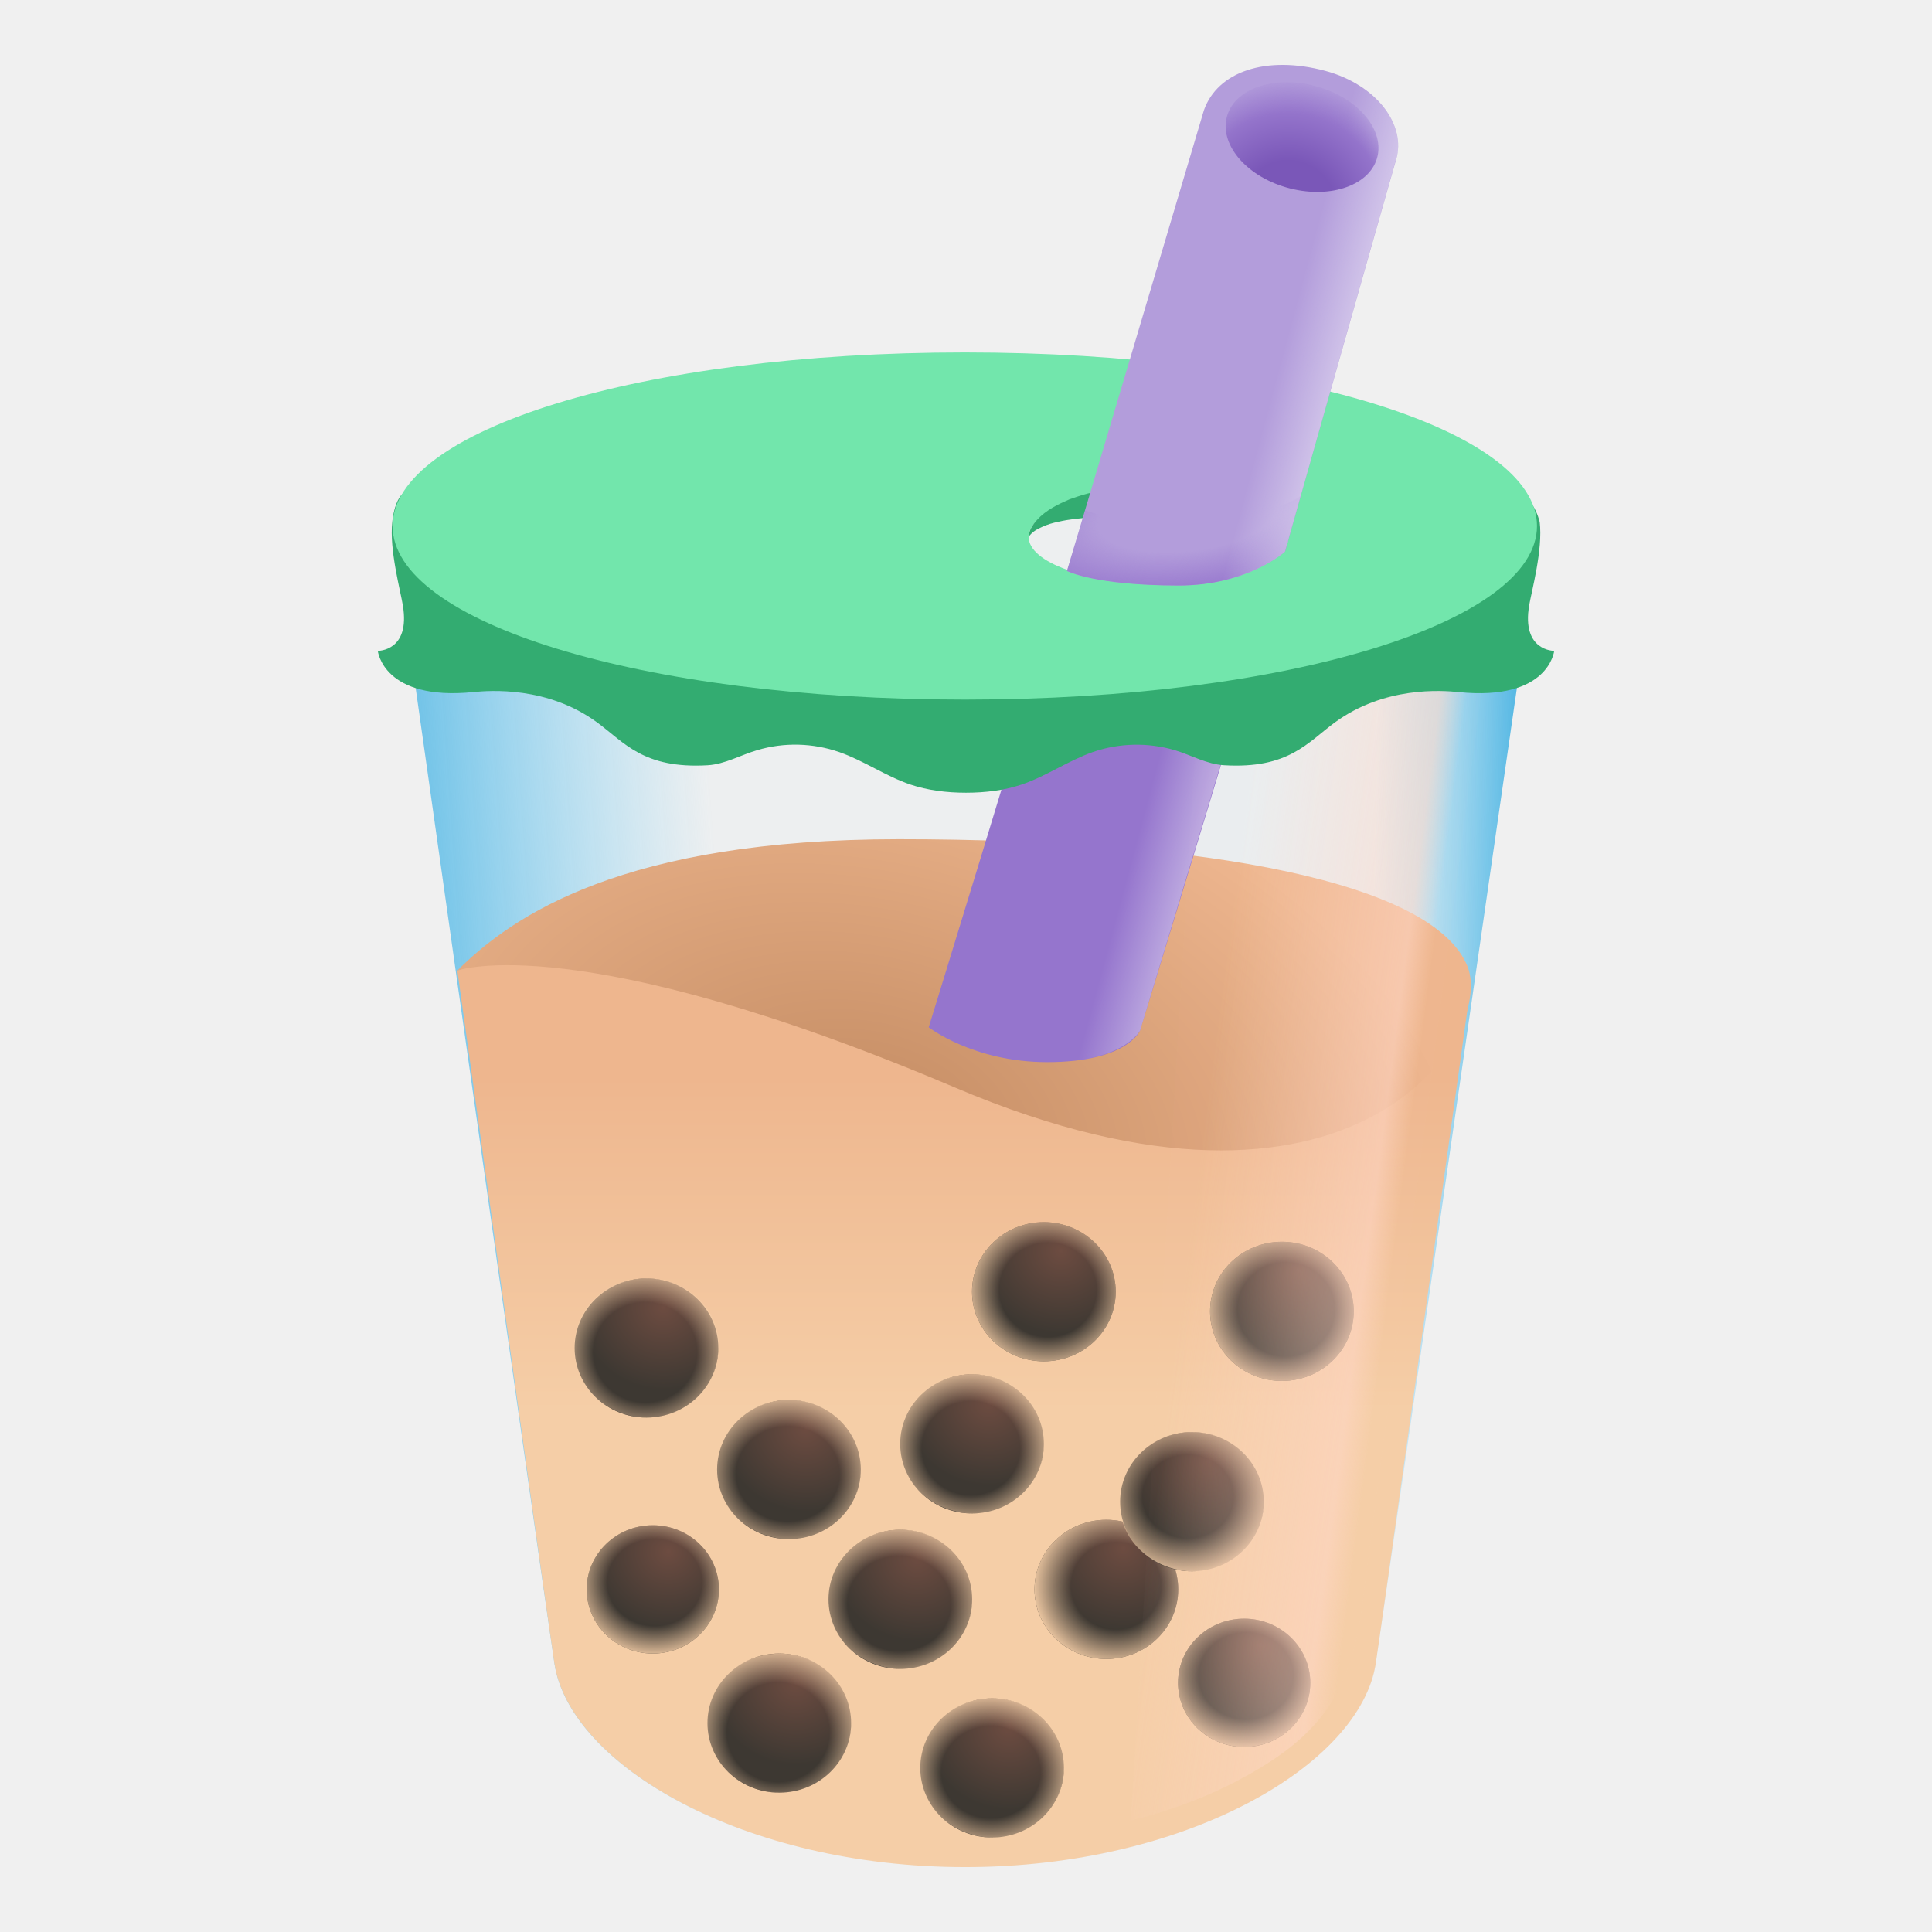
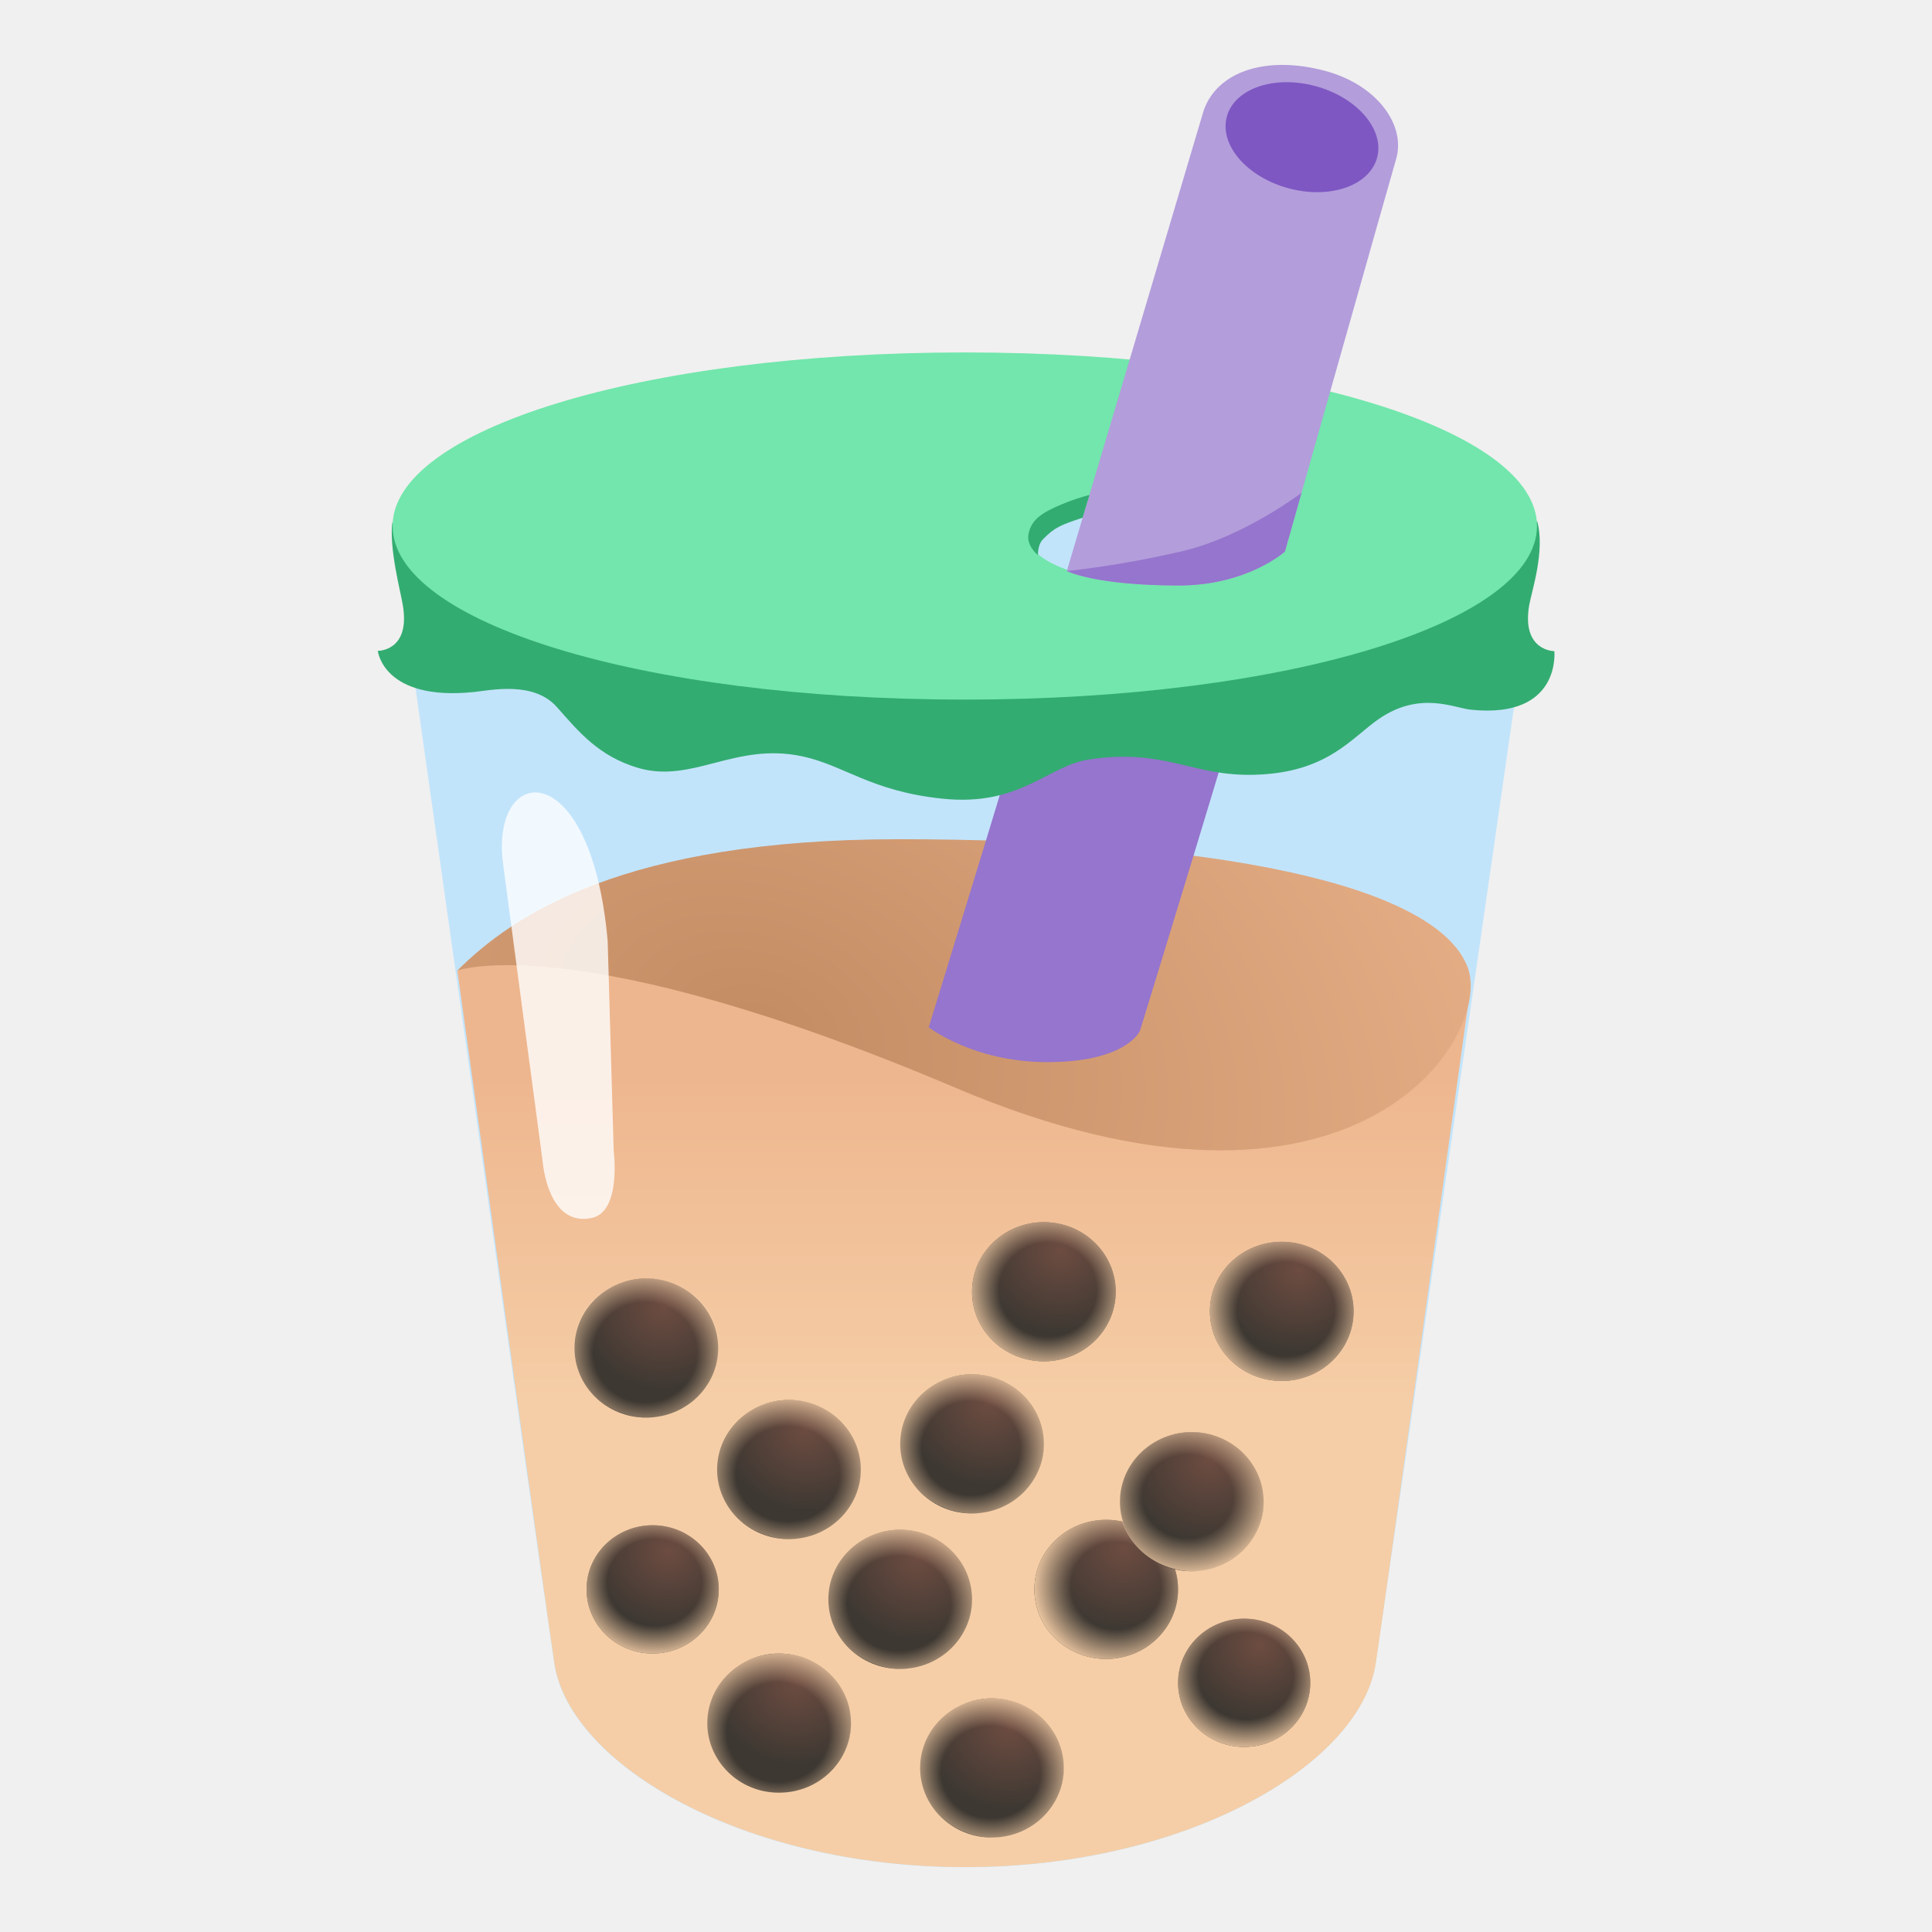
- <svg xmlns="http://www.w3.org/2000/svg" version="1.1" id="Layer_6" x="0px" y="0px" viewBox="0 0 128 128" style="enable-background:new 0 0 128 128;" xml:space="preserve">
+ <svg xmlns="http://www.w3.org/2000/svg" version="1.1" id="Layer_2" x="0px" y="0px" viewBox="0 0 128 128" style="enable-background:new 0 0 128 128;" xml:space="preserve">
  <g>
-     <linearGradient id="SVGID_1_" gradientUnits="userSpaceOnUse" x1="48.701" y1="75.484" x2="26.003" y2="77.086">
-       <stop offset="0" style="stop-color:#80D3F9;stop-opacity:0.028" />
-       <stop offset="1" style="stop-color:#54B7E3" />
-     </linearGradient>
-     <path style="fill:url(#SVGID_1_);" d="M63.94,25.32c-34.12,0.31-37.92,9.54-37.92,9.54s9.7,68.61,10.71,75.34   c1.01,6.73,12.54,13.51,27.21,13.51s26.2-6.79,27.21-13.51c1.01-6.73,10.83-74.88,10.83-74.88S98.06,25.63,63.94,25.32z" />
-     <linearGradient id="SVGID_2_" gradientUnits="userSpaceOnUse" x1="88.22" y1="79.589" x2="100.068" y2="79.773">
-       <stop offset="0.208" style="stop-color:#80D3F9;stop-opacity:0.028" />
-       <stop offset="1" style="stop-color:#54B7E3" />
-     </linearGradient>
-     <path style="fill:url(#SVGID_2_);" d="M76.89,43.12L63.94,123.7c14.67,0,26.2-6.79,27.21-13.51c1.01-6.73,10.83-74.88,10.83-74.88   L76.89,43.12z" />
-     <linearGradient id="SVGID_3_" gradientUnits="userSpaceOnUse" x1="63.854" y1="71.279" x2="63.854" y2="93.528">
+     <path style="opacity:0.85;fill:#BAE2FD;" d="M63.93,25.32c-34.12,0.31-37.92,9.54-37.92,9.54s9.7,68.61,10.71,75.34   c1.01,6.73,12.54,13.51,27.21,13.51s26.2-6.79,27.21-13.51c1.01-6.73,10.83-74.88,10.83-74.88S98.05,25.63,63.93,25.32z" />
+     <linearGradient id="SVGID_1_" gradientUnits="userSpaceOnUse" x1="63.85" y1="71.279" x2="63.85" y2="93.528">
      <stop offset="0" style="stop-color:#EEB68E" />
      <stop offset="1" style="stop-color:#F5CEA7" />
    </linearGradient>
-     <path style="fill:url(#SVGID_3_);" d="M30.3,64.3c2.61,18.75,5.83,41.86,6.43,45.89c1.01,6.73,12.54,13.51,27.21,13.51   s26.2-6.79,27.21-13.51c0.59-3.95,3.68-26.07,6.26-44.66c0,0-24.45-9.08-39.2-7.27C43.47,60.06,30.3,64.3,30.3,64.3z" />
-     <radialGradient id="SVGID_4_" cx="57.499" cy="74.284" r="40.392" gradientTransform="matrix(0.9741 0.2262 -0.1465 0.6308 12.3731 14.4164)" gradientUnits="userSpaceOnUse">
-       <stop offset="1.342147e-03" style="stop-color:#C48C63" />
+     <path style="fill:url(#SVGID_1_);" d="M30.3,64.3c2.61,18.75,5.83,41.86,6.43,45.89c1.01,6.73,12.54,13.51,27.21,13.51   s26.2-6.79,27.21-13.51c0.59-3.95,3.68-26.07,6.26-44.66c0,0-24.45-9.08-39.2-7.27C43.46,60.06,30.3,64.3,30.3,64.3z" />
+     <radialGradient id="SVGID_2_" cx="50.2" cy="68.106" r="67.101" gradientTransform="matrix(0.9469 0.3217 -0.2221 0.6538 17.7938 7.4336)" gradientUnits="userSpaceOnUse">
+       <stop offset="0" style="stop-color:#C48C63" />
      <stop offset="1" style="stop-color:#EEB68E" />
    </radialGradient>
-     <path style="fill:url(#SVGID_4_);" d="M97.23,64.04c1.81,4.57-7.43,19.27-33.89,8.04C38.24,61.42,30.3,64.3,30.3,64.3   c3.68-3.67,11.07-8.7,29.26-8.7C80.2,55.6,95.04,58.52,97.23,64.04z" />
-     <path style="fill:#9575CD;" d="M70.5,38.41c-2.3,8.03-8.97,29.65-8.97,29.65s2.94,2.3,7.83,2.31c5.33,0,6.17-2.09,6.17-2.09   s6.55-21.27,8.78-29.18c0,0-2.12,0.37-7.41,0.33C71.6,39.4,70.5,38.41,70.5,38.41z" />
-     <linearGradient id="SVGID_5_" gradientUnits="userSpaceOnUse" x1="79.308" y1="56.941" x2="75.258" y2="55.85">
-       <stop offset="0" style="stop-color:#FFFFFF" />
-       <stop offset="1" style="stop-color:#FBFEFF;stop-opacity:0" />
-     </linearGradient>
-     <path style="opacity:0.4;fill:url(#SVGID_5_);" d="M75.53,68.28c0,0,7.12-23.5,7.41-24.48c0.67-2.24-2.24-2.77-5.68-3.7   c0,0-8.89,30.27-8.5,30.28C74.35,70.54,75.53,68.28,75.53,68.28z" />
+     <path style="fill:url(#SVGID_2_);" d="M97.22,64.04c1.81,4.57-7.43,19.27-33.89,8.04C38.24,61.42,30.3,64.3,30.3,64.3   c3.68-3.67,11.07-8.7,29.26-8.7C80.19,55.6,95.04,58.52,97.22,64.04z" />
+     <path style="fill:#9575CD;" d="M70.5,38.41c-2.3,8.03-8.97,29.65-8.97,29.65s2.94,2.3,7.83,2.31c5.33,0,6.17-2.09,6.17-2.09   s6.55-21.27,8.78-29.18c0,0-2.12,0.37-7.41,0.33C71.59,39.4,70.5,38.41,70.5,38.41z" />
    <g>
-       <radialGradient id="SVGID_6_" cx="86.06" cy="82.907" r="5.668" gradientTransform="matrix(1 0 0 0.9699 0 3.7508)" gradientUnits="userSpaceOnUse">
+       <radialGradient id="SVGID_3_" cx="86.055" cy="82.907" r="5.668" gradientTransform="matrix(1 0 0 0.9699 0 3.7508)" gradientUnits="userSpaceOnUse">
        <stop offset="0" style="stop-color:#6D4C41" />
        <stop offset="0.999" style="stop-color:#3D3832" />
      </radialGradient>
-       <ellipse style="fill:url(#SVGID_6_);" cx="84.93" cy="86.88" rx="4.76" ry="4.61" />
-       <radialGradient id="SVGID_7_" cx="70.294" cy="81.575" r="5.668" gradientTransform="matrix(1 0 0 0.9699 0 3.7508)" gradientUnits="userSpaceOnUse">
+       <ellipse style="fill:url(#SVGID_3_);" cx="84.92" cy="86.88" rx="4.76" ry="4.61" />
+       <radialGradient id="SVGID_4_" cx="70.289" cy="81.575" r="5.668" gradientTransform="matrix(1 0 0 0.9699 0 3.7508)" gradientUnits="userSpaceOnUse">
        <stop offset="0" style="stop-color:#6D4C41" />
        <stop offset="0.999" style="stop-color:#3D3832" />
      </radialGradient>
-       <ellipse style="fill:url(#SVGID_7_);" cx="69.16" cy="85.58" rx="4.76" ry="4.61" />
-       <radialGradient id="SVGID_8_" cx="60.781" cy="102.577" r="5.668" gradientTransform="matrix(1 0 0 0.9699 0 3.7508)" gradientUnits="userSpaceOnUse">
+       <ellipse style="fill:url(#SVGID_4_);" cx="69.16" cy="85.58" rx="4.76" ry="4.61" />
+       <radialGradient id="SVGID_5_" cx="60.776" cy="102.577" r="5.668" gradientTransform="matrix(1 0 0 0.9699 0 3.7508)" gradientUnits="userSpaceOnUse">
        <stop offset="0" style="stop-color:#6D4C41" />
        <stop offset="0.999" style="stop-color:#3D3832" />
      </radialGradient>
-       <ellipse style="fill:url(#SVGID_8_);" cx="59.65" cy="105.96" rx="4.76" ry="4.61" />
-       <radialGradient id="SVGID_9_" cx="74.429" cy="101.896" r="5.668" gradientTransform="matrix(1 0 0 0.9699 0 3.7508)" gradientUnits="userSpaceOnUse">
+       <ellipse style="fill:url(#SVGID_5_);" cx="59.64" cy="105.96" rx="4.76" ry="4.61" />
+       <radialGradient id="SVGID_6_" cx="74.424" cy="101.896" r="5.668" gradientTransform="matrix(1 0 0 0.9699 0 3.7508)" gradientUnits="userSpaceOnUse">
        <stop offset="0" style="stop-color:#6D4C41" />
        <stop offset="0.999" style="stop-color:#3D3832" />
      </radialGradient>
-       <ellipse style="fill:url(#SVGID_9_);" cx="73.3" cy="105.3" rx="4.76" ry="4.61" />
-       <radialGradient id="SVGID_10_" cx="73.941" cy="104.452" r="5.638" gradientTransform="matrix(1 0 0 0.9699 0 3.7508)" gradientUnits="userSpaceOnUse">
+       <ellipse style="fill:url(#SVGID_6_);" cx="73.29" cy="105.3" rx="4.76" ry="4.61" />
+       <radialGradient id="SVGID_7_" cx="73.936" cy="104.452" r="5.638" gradientTransform="matrix(1 0 0 0.9699 0 3.7508)" gradientUnits="userSpaceOnUse">
        <stop offset="0.528" style="stop-color:#F5CEA7;stop-opacity:0" />
        <stop offset="1" style="stop-color:#F5CEA7" />
      </radialGradient>
-       <ellipse style="fill:url(#SVGID_10_);" cx="73.3" cy="105.3" rx="4.76" ry="4.61" />
-       <radialGradient id="SVGID_11_" cx="69.428" cy="84.239" r="5.668" gradientTransform="matrix(1 0 0 0.9699 0 3.7508)" gradientUnits="userSpaceOnUse">
+       <ellipse style="fill:url(#SVGID_7_);" cx="73.29" cy="105.3" rx="4.76" ry="4.61" />
+       <radialGradient id="SVGID_8_" cx="69.424" cy="84.239" r="5.668" gradientTransform="matrix(1 0 0 0.9699 0 3.7508)" gradientUnits="userSpaceOnUse">
        <stop offset="0.567" style="stop-color:#F5CEA7;stop-opacity:0" />
        <stop offset="1" style="stop-color:#F5CEA7" />
      </radialGradient>
-       <ellipse style="fill:url(#SVGID_11_);" cx="69.16" cy="85.58" rx="4.76" ry="4.61" />
-       <radialGradient id="SVGID_12_" cx="85.194" cy="85.571" r="5.668" gradientTransform="matrix(1 0 0 0.9699 0 3.7508)" gradientUnits="userSpaceOnUse">
+       <ellipse style="fill:url(#SVGID_8_);" cx="69.16" cy="85.58" rx="4.76" ry="4.61" />
+       <radialGradient id="SVGID_9_" cx="85.189" cy="85.571" r="5.668" gradientTransform="matrix(1 0 0 0.9699 0 3.7508)" gradientUnits="userSpaceOnUse">
        <stop offset="0.567" style="stop-color:#F5CEA7;stop-opacity:0" />
        <stop offset="1" style="stop-color:#F5CEA7" />
      </radialGradient>
-       <ellipse style="fill:url(#SVGID_12_);" cx="84.93" cy="86.88" rx="4.76" ry="4.61" />
-       <radialGradient id="SVGID_13_" cx="44.291" cy="102.117" r="5.22" gradientTransform="matrix(1 0 0 0.9699 0 3.7508)" gradientUnits="userSpaceOnUse">
+       <ellipse style="fill:url(#SVGID_9_);" cx="84.92" cy="86.88" rx="4.76" ry="4.61" />
+       <radialGradient id="SVGID_10_" cx="44.286" cy="102.117" r="5.22" gradientTransform="matrix(1 0 0 0.9699 0 3.7508)" gradientUnits="userSpaceOnUse">
        <stop offset="0" style="stop-color:#6D4C41" />
        <stop offset="0.999" style="stop-color:#3D3832" />
      </radialGradient>
-       <ellipse style="fill:url(#SVGID_13_);" cx="43.25" cy="105.3" rx="4.38" ry="4.25" />
-       <radialGradient id="SVGID_14_" cx="43.37" cy="104.22" r="5.522" gradientTransform="matrix(1 0 0 0.9179 0 9.179)" gradientUnits="userSpaceOnUse">
+       <ellipse style="fill:url(#SVGID_10_);" cx="43.24" cy="105.3" rx="4.38" ry="4.25" />
+       <radialGradient id="SVGID_11_" cx="43.366" cy="104.22" r="5.522" gradientTransform="matrix(1 0 0 0.9179 0 9.179)" gradientUnits="userSpaceOnUse">
        <stop offset="0.567" style="stop-color:#F5CEA7;stop-opacity:0" />
        <stop offset="1" style="stop-color:#F5CEA7" />
      </radialGradient>
-       <ellipse style="fill:url(#SVGID_14_);" cx="43.25" cy="105.3" rx="4.38" ry="4.25" />
-       <radialGradient id="SVGID_15_" cx="83.476" cy="108.501" r="5.22" gradientTransform="matrix(1 0 0 0.9699 0 3.7508)" gradientUnits="userSpaceOnUse">
+       <ellipse style="fill:url(#SVGID_11_);" cx="43.24" cy="105.3" rx="4.38" ry="4.25" />
+       <radialGradient id="SVGID_12_" cx="83.471" cy="108.501" r="5.22" gradientTransform="matrix(1 0 0 0.9699 0 3.7508)" gradientUnits="userSpaceOnUse">
        <stop offset="0" style="stop-color:#6D4C41" />
        <stop offset="0.999" style="stop-color:#3D3832" />
      </radialGradient>
-       <ellipse style="fill:url(#SVGID_15_);" cx="82.43" cy="111.49" rx="4.38" ry="4.25" />
-       <radialGradient id="SVGID_16_" cx="82.555" cy="110.603" r="5.522" gradientTransform="matrix(1 0 0 0.9179 0 9.5115)" gradientUnits="userSpaceOnUse">
+       <ellipse style="fill:url(#SVGID_12_);" cx="82.43" cy="111.49" rx="4.38" ry="4.25" />
+       <radialGradient id="SVGID_13_" cx="82.551" cy="110.603" r="5.522" gradientTransform="matrix(1 0 0 0.9179 0 9.5115)" gradientUnits="userSpaceOnUse">
        <stop offset="0.567" style="stop-color:#F5CEA7;stop-opacity:0" />
        <stop offset="1" style="stop-color:#F5CEA7" />
      </radialGradient>
-       <ellipse style="fill:url(#SVGID_16_);" cx="82.43" cy="111.49" rx="4.38" ry="4.25" />
-       <radialGradient id="SVGID_17_" cx="59.572" cy="105.661" r="6.038" gradientTransform="matrix(1 0 0 0.9179 0 9.2541)" gradientUnits="userSpaceOnUse">
+       <ellipse style="fill:url(#SVGID_13_);" cx="82.43" cy="111.49" rx="4.38" ry="4.25" />
+       <radialGradient id="SVGID_14_" cx="59.568" cy="105.661" r="6.038" gradientTransform="matrix(1 0 0 0.9179 0 9.2541)" gradientUnits="userSpaceOnUse">
        <stop offset="0.567" style="stop-color:#F5CEA7;stop-opacity:0" />
        <stop offset="1" style="stop-color:#F5CEA7" />
      </radialGradient>
-       <path style="fill:url(#SVGID_17_);" d="M54.85,105.96c0-2.55,1.94-4.46,4.56-4.61c2.61-0.15,5.04,1.81,5.04,4.36    c0,2.55-1.64,5-4.85,4.87C56.98,110.46,54.85,108.5,54.85,105.96z" />
-       <radialGradient id="SVGID_18_" cx="66.858" cy="114.097" r="5.668" gradientTransform="matrix(1 0 0 0.9699 0 3.7508)" gradientUnits="userSpaceOnUse">
+       <path style="fill:url(#SVGID_14_);" d="M54.84,105.96c0-2.55,1.94-4.46,4.56-4.61c2.61-0.15,5.04,1.81,5.04,4.36    c0,2.55-1.64,5-4.85,4.87C56.97,110.46,54.84,108.5,54.84,105.96z" />
+       <radialGradient id="SVGID_15_" cx="66.854" cy="114.097" r="5.668" gradientTransform="matrix(1 0 0 0.9699 0 3.7508)" gradientUnits="userSpaceOnUse">
        <stop offset="0" style="stop-color:#6D4C41" />
        <stop offset="0.999" style="stop-color:#3D3832" />
      </radialGradient>
-       <ellipse style="fill:url(#SVGID_18_);" cx="65.73" cy="117.13" rx="4.76" ry="4.61" />
-       <radialGradient id="SVGID_19_" cx="65.65" cy="117.181" r="5.785" gradientTransform="matrix(1 0 0 0.9284 0 8.6158)" gradientUnits="userSpaceOnUse">
+       <ellipse style="fill:url(#SVGID_15_);" cx="65.72" cy="117.13" rx="4.76" ry="4.61" />
+       <radialGradient id="SVGID_16_" cx="65.645" cy="117.181" r="5.785" gradientTransform="matrix(1 0 0 0.9284 0 8.6158)" gradientUnits="userSpaceOnUse">
        <stop offset="0.567" style="stop-color:#F5CEA7;stop-opacity:0" />
        <stop offset="1" style="stop-color:#F5CEA7" />
      </radialGradient>
-       <path style="fill:url(#SVGID_19_);" d="M60.92,117.13c0-2.55,1.94-4.46,4.56-4.61c2.61-0.15,5.04,1.81,5.04,4.36    c0,2.55-1.64,5-4.85,4.87C63.06,121.64,60.92,119.68,60.92,117.13z" />
-       <radialGradient id="SVGID_20_" cx="53.407" cy="93.717" r="5.668" gradientTransform="matrix(1 0 0 0.9699 0 3.7508)" gradientUnits="userSpaceOnUse">
+       <path style="fill:url(#SVGID_16_);" d="M60.92,117.13c0-2.55,1.94-4.46,4.56-4.61c2.61-0.15,5.04,1.81,5.04,4.36    c0,2.55-1.64,5-4.85,4.87C63.05,121.64,60.92,119.68,60.92,117.13z" />
+       <radialGradient id="SVGID_17_" cx="53.402" cy="93.717" r="5.668" gradientTransform="matrix(1 0 0 0.9699 0 3.7508)" gradientUnits="userSpaceOnUse">
        <stop offset="0" style="stop-color:#6D4C41" />
        <stop offset="0.999" style="stop-color:#3D3832" />
      </radialGradient>
-       <ellipse style="fill:url(#SVGID_20_);" cx="52.27" cy="97.36" rx="4.76" ry="4.61" />
-       <radialGradient id="SVGID_21_" cx="52.199" cy="96.801" r="6.038" gradientTransform="matrix(1 0 0 0.9179 0 8.7926)" gradientUnits="userSpaceOnUse">
+       <ellipse style="fill:url(#SVGID_17_);" cx="52.27" cy="97.36" rx="4.76" ry="4.61" />
+       <radialGradient id="SVGID_18_" cx="52.194" cy="96.801" r="6.038" gradientTransform="matrix(1 0 0 0.9179 0 8.7926)" gradientUnits="userSpaceOnUse">
        <stop offset="0.567" style="stop-color:#F5CEA7;stop-opacity:0" />
        <stop offset="1" style="stop-color:#F5CEA7" />
      </radialGradient>
-       <path style="fill:url(#SVGID_21_);" d="M47.47,97.36c0-2.55,1.94-4.46,4.56-4.61c2.61-0.15,5.04,1.81,5.04,4.36s-1.64,5-4.85,4.87    C49.6,101.87,47.47,99.91,47.47,97.36z" />
-       <radialGradient id="SVGID_22_" cx="65.537" cy="91.96" r="5.668" gradientTransform="matrix(1 0 0 0.9699 0 3.7508)" gradientUnits="userSpaceOnUse">
+       <path style="fill:url(#SVGID_18_);" d="M47.47,97.36c0-2.55,1.94-4.46,4.56-4.61c2.61-0.15,5.04,1.81,5.04,4.36s-1.64,5-4.85,4.87    C49.6,101.87,47.47,99.91,47.47,97.36z" />
+       <radialGradient id="SVGID_19_" cx="65.533" cy="91.96" r="5.668" gradientTransform="matrix(1 0 0 0.9699 0 3.7508)" gradientUnits="userSpaceOnUse">
        <stop offset="0" style="stop-color:#6D4C41" />
        <stop offset="0.999" style="stop-color:#3D3832" />
      </radialGradient>
-       <ellipse style="fill:url(#SVGID_22_);" cx="64.4" cy="95.66" rx="4.76" ry="4.61" />
-       <radialGradient id="SVGID_23_" cx="64.329" cy="95.044" r="5.725" gradientTransform="matrix(1 0 0 0.9565 0 5.0322)" gradientUnits="userSpaceOnUse">
+       <ellipse style="fill:url(#SVGID_19_);" cx="64.4" cy="95.66" rx="4.76" ry="4.61" />
+       <radialGradient id="SVGID_20_" cx="64.325" cy="95.044" r="5.725" gradientTransform="matrix(1 0 0 0.9565 0 5.0322)" gradientUnits="userSpaceOnUse">
        <stop offset="0.567" style="stop-color:#F5CEA7;stop-opacity:0" />
        <stop offset="1" style="stop-color:#F5CEA7" />
      </radialGradient>
-       <path style="fill:url(#SVGID_23_);" d="M59.6,95.66c0-2.55,1.94-4.46,4.56-4.61c2.61-0.15,5.04,1.81,5.04,4.36s-1.64,5-4.85,4.87    C61.73,100.16,59.6,98.21,59.6,95.66z" />
-       <radialGradient id="SVGID_24_" cx="80.102" cy="95.907" r="5.668" gradientTransform="matrix(1 0 0 0.9699 0 3.7508)" gradientUnits="userSpaceOnUse">
+       <path style="fill:url(#SVGID_20_);" d="M59.6,95.66c0-2.55,1.94-4.46,4.56-4.61c2.61-0.15,5.04,1.81,5.04,4.36s-1.64,5-4.85,4.87    C61.73,100.16,59.6,98.21,59.6,95.66z" />
+       <radialGradient id="SVGID_21_" cx="80.097" cy="95.907" r="5.668" gradientTransform="matrix(1 0 0 0.9699 0 3.7508)" gradientUnits="userSpaceOnUse">
        <stop offset="0" style="stop-color:#6D4C41" />
        <stop offset="0.999" style="stop-color:#3D3832" />
      </radialGradient>
-       <ellipse style="fill:url(#SVGID_24_);" cx="78.97" cy="99.49" rx="4.76" ry="4.61" />
-       <radialGradient id="SVGID_25_" cx="78.704" cy="98.342" r="5.928" gradientTransform="matrix(1 0 0 0.9179 0 8.8729)" gradientUnits="userSpaceOnUse">
+       <ellipse style="fill:url(#SVGID_21_);" cx="78.96" cy="99.49" rx="4.76" ry="4.61" />
+       <radialGradient id="SVGID_22_" cx="78.7" cy="98.342" r="5.928" gradientTransform="matrix(1 0 0 0.9179 0 8.8729)" gradientUnits="userSpaceOnUse">
        <stop offset="0.507" style="stop-color:#F5CEA7;stop-opacity:0" />
        <stop offset="1" style="stop-color:#F5CEA7" />
      </radialGradient>
-       <path style="fill:url(#SVGID_25_);" d="M74.17,99.49c0-2.55,1.94-4.46,4.56-4.61c2.61-0.15,5.04,1.81,5.04,4.36s-1.64,5-4.85,4.87    C76.3,103.99,74.17,102.04,74.17,99.49z" />
-       <radialGradient id="SVGID_26_" cx="43.959" cy="85.416" r="5.668" gradientTransform="matrix(1 0 0 0.9699 0 3.7508)" gradientUnits="userSpaceOnUse">
+       <path style="fill:url(#SVGID_22_);" d="M74.16,99.49c0-2.55,1.94-4.46,4.56-4.61c2.61-0.15,5.04,1.81,5.04,4.36s-1.64,5-4.85,4.87    C76.29,103.99,74.16,102.04,74.16,99.49z" />
+       <radialGradient id="SVGID_23_" cx="43.954" cy="85.416" r="5.668" gradientTransform="matrix(1 0 0 0.9699 0 3.7508)" gradientUnits="userSpaceOnUse">
        <stop offset="0" style="stop-color:#6D4C41" />
        <stop offset="0.999" style="stop-color:#3D3832" />
      </radialGradient>
-       <ellipse style="fill:url(#SVGID_26_);" cx="42.83" cy="89.31" rx="4.76" ry="4.61" />
-       <radialGradient id="SVGID_27_" cx="42.751" cy="88.501" r="6.038" gradientTransform="matrix(1 0 0 0.9681 0 3.9157)" gradientUnits="userSpaceOnUse">
+       <ellipse style="fill:url(#SVGID_23_);" cx="42.82" cy="89.31" rx="4.76" ry="4.61" />
+       <radialGradient id="SVGID_24_" cx="42.746" cy="88.501" r="6.038" gradientTransform="matrix(1 0 0 0.9681 0 3.9157)" gradientUnits="userSpaceOnUse">
        <stop offset="0.567" style="stop-color:#F5CEA7;stop-opacity:0" />
        <stop offset="1" style="stop-color:#F5CEA7" />
      </radialGradient>
-       <path style="fill:url(#SVGID_27_);" d="M38.02,89.31c0-2.55,1.94-4.46,4.56-4.61c2.61-0.15,5.04,1.81,5.04,4.36s-1.64,5-4.85,4.87    C40.16,93.82,38.02,91.86,38.02,89.31z" />
-       <radialGradient id="SVGID_28_" cx="52.761" cy="111.04" r="5.668" gradientTransform="matrix(1 0 0 0.9699 0 3.7508)" gradientUnits="userSpaceOnUse">
+       <path style="fill:url(#SVGID_24_);" d="M38.02,89.31c0-2.55,1.94-4.46,4.56-4.61c2.61-0.15,5.04,1.81,5.04,4.36s-1.64,5-4.85,4.87    C40.15,93.82,38.02,91.86,38.02,89.31z" />
+       <radialGradient id="SVGID_25_" cx="52.757" cy="111.04" r="5.668" gradientTransform="matrix(1 0 0 0.9699 0 3.7508)" gradientUnits="userSpaceOnUse">
        <stop offset="0" style="stop-color:#6D4C41" />
        <stop offset="0.999" style="stop-color:#3D3832" />
      </radialGradient>
-       <ellipse style="fill:url(#SVGID_28_);" cx="51.63" cy="114.16" rx="4.76" ry="4.61" />
-       <radialGradient id="SVGID_29_" cx="51.553" cy="114.448" r="5.985" gradientTransform="matrix(1 0 0 0.9702 0 3.7243)" gradientUnits="userSpaceOnUse">
+       <ellipse style="fill:url(#SVGID_25_);" cx="51.62" cy="114.16" rx="4.76" ry="4.61" />
+       <radialGradient id="SVGID_26_" cx="51.549" cy="114.448" r="5.985" gradientTransform="matrix(1 0 0 0.9702 0 3.7243)" gradientUnits="userSpaceOnUse">
        <stop offset="0.567" style="stop-color:#F5CEA7;stop-opacity:0" />
        <stop offset="1" style="stop-color:#F5CEA7" />
      </radialGradient>
-       <path style="fill:url(#SVGID_29_);" d="M46.83,114.17c0-2.55,1.94-4.46,4.56-4.61c2.61-0.15,5.04,1.81,5.04,4.36    s-1.64,5-4.85,4.87C48.96,118.67,46.83,116.71,46.83,114.17z" />
+       <path style="fill:url(#SVGID_26_);" d="M46.82,114.17c0-2.55,1.94-4.46,4.56-4.61c2.61-0.15,5.04,1.81,5.04,4.36    s-1.64,5-4.85,4.87C48.95,118.67,46.82,116.71,46.82,114.17z" />
    </g>
    <path style="fill:none;stroke:#FFD9C2;stroke-width:8.06;stroke-linecap:round;stroke-miterlimit:10;" d="M89.15,64.83" />
-     <linearGradient id="SVGID_30_" gradientUnits="userSpaceOnUse" x1="92.326" y1="83.144" x2="78.941" y2="81.391">
-       <stop offset="0" style="stop-color:#FFD6C4;stop-opacity:0.029" />
-       <stop offset="0.131" style="stop-color:#FFD7C7" />
-       <stop offset="1" style="stop-color:#FFD6C4;stop-opacity:0.029" />
-     </linearGradient>
-     <path style="opacity:0.55;fill:url(#SVGID_30_);" d="M98.37,44.17l-7.97,61.12c-0.72,6.86-2.84,9.77-8.61,12.79   c-3.27,1.71-6.99,2.58-6.88,2.54l4.49-74.44L98.37,44.17z" />
-     <path style="fill:#33AC71;" d="M101.31,40.11c0.16-0.93,0.92-3.71,0.7-5.52c0,0-0.53-2.45-2.29-1.76   c-6,2.34-21.34,10.43-35.72,10.76c-14.86-0.34-30.83-8.8-36.41-11.01c-1.41-0.56-1.6,2.01-1.6,2.01c-0.21,1.81,0.55,4.58,0.7,5.52   c0.51,3.05-1.66,3.01-1.66,3.01s0.35,3.34,6.35,2.73c1.1-0.11,4.91-0.39,8.19,2.02c1.8,1.32,3.05,3.08,7.32,2.83   c1.14-0.07,2.18-0.68,3.28-1c1.77-0.53,3.69-0.48,5.44,0.13c1.63,0.57,3.08,1.6,4.71,2.15c1.14,0.38,2.38,0.54,3.68,0.54   s2.55-0.16,3.68-0.54c1.63-0.55,3.09-1.58,4.71-2.15c1.75-0.61,3.67-0.65,5.44-0.13c1.1,0.33,2.14,0.94,3.28,1   c4.27,0.25,5.52-1.51,7.32-2.83c3.28-2.41,7.09-2.13,8.19-2.02c6,0.62,6.35-2.73,6.35-2.73S100.8,43.15,101.31,40.11z" />
-     <path style="fill:#72E6AC;" d="M63.92,23.35c-21.49,0-37.91,5.15-37.91,11.5s16.41,11.5,37.91,11.5s37.91-5.15,37.91-11.5   S85.42,23.35,63.92,23.35z M76.76,38.64c-4.76,0-8.61-1.38-8.61-3.07c0-1.7,3.86-3.07,8.61-3.07c4.76,0,8.61,1.38,8.61,3.07   C85.37,37.27,81.52,38.64,76.76,38.64z" />
-     <g>
-       <path style="fill:#33AC71;" d="M68.15,35.57c0.01-0.42,0.27-0.82,0.56-1.13c0.29-0.32,0.64-0.58,1.01-0.8    c0.37-0.22,0.75-0.39,1.14-0.56c0.39-0.13,0.79-0.28,1.19-0.38c1.61-0.42,3.24-0.54,4.85-0.52c1.61,0.04,3.24,0.22,4.83,0.7    c0.79,0.23,1.57,0.56,2.29,1.04c0.35,0.25,0.7,0.52,0.95,0.89c0.26,0.35,0.42,0.82,0.31,1.22c-0.25-0.79-1-1.04-1.68-1.26    c-0.7-0.21-1.45-0.31-2.19-0.4c-1.49-0.15-3.01-0.18-4.54-0.19c-1.53,0.02-3.05-0.01-4.55,0.1c-0.75,0.05-1.49,0.12-2.21,0.29    c-0.36,0.07-0.72,0.18-1.05,0.33C68.72,35.05,68.38,35.23,68.15,35.57z" />
-     </g>
-     <path style="fill:#B39DDB;" d="M87.82,4.7c-3.95-1.06-7.16,0.05-8.06,2.61c0,0-9.07,30.52-9.07,30.52s1.85,0.96,7.42,0.96   c4.55,0,7.03-2.25,7.03-2.25s7.07-25,7.36-25.98C93.17,8.32,91.26,5.63,87.82,4.7z" />
-     <radialGradient id="SVGID_31_" cx="78.681" cy="34.165" r="13.238" gradientTransform="matrix(0.9938 -0.111 0.0435 0.3893 -0.9992 29.6013)" gradientUnits="userSpaceOnUse">
-       <stop offset="0.451" style="stop-color:#9575CD;stop-opacity:0" />
-       <stop offset="1" style="stop-color:#9575CD" />
-     </radialGradient>
-     <path style="fill:url(#SVGID_31_);" d="M78.11,38.79c4.55,0,7.03-2.25,7.03-2.25s0.41-1.46,1.04-3.69   c-0.17,0.14-1.82,1.36-6.94,1.59c-5.34,0.24-7.36-0.63-7.36-0.63l-1.19,4.01C70.69,37.83,72.53,38.79,78.11,38.79z" />
-     <linearGradient id="SVGID_32_" gradientUnits="userSpaceOnUse" x1="89.135" y1="23.405" x2="85.268" y2="22.364">
-       <stop offset="0" style="stop-color:#FFFFFF" />
-       <stop offset="1" style="stop-color:#FBFEFF;stop-opacity:0" />
-     </linearGradient>
-     <path style="opacity:0.4;fill:url(#SVGID_32_);" d="M92.61,9.27c-0.02-0.15-0.04-0.29-0.08-0.44c-0.17-0.73-0.57-1.44-1.17-2.08   c-0.12-0.13-0.25-0.25-0.38-0.37c-0.27-0.24-0.57-0.47-0.89-0.68c-0.16-0.1-0.33-0.2-0.51-0.3c-0.53-0.28-1.12-0.52-1.77-0.69l0,0   c0,0-8.44,28.75-9.71,34.09c4.55,0,7.03-2.25,7.03-2.25s6.41-22.69,7.27-25.68c0.04-0.15,0.08-0.26,0.09-0.31   C92.63,10.14,92.66,9.7,92.61,9.27z" />
-     <radialGradient id="SVGID_33_" cx="85.346" cy="13.848" r="8.649" gradientUnits="userSpaceOnUse">
-       <stop offset="0.37" style="stop-color:#7A57B8" />
-       <stop offset="0.735" style="stop-color:#9474CB" />
-       <stop offset="1" style="stop-color:#9575CD;stop-opacity:0" />
-     </radialGradient>
-     <path style="fill:url(#SVGID_33_);" d="M81.31,7.64c0.57-1.84,3.25-2.69,5.99-1.9s4.49,2.94,3.92,4.78s-3.25,2.69-5.99,1.9   S80.74,9.49,81.31,7.64z" />
+     <path style="fill:#33AC71;" d="M101.31,40.11c0.16-0.93,1.09-3.65,0.52-5.62c0,0-2.08,9.1-37.83,9.1s-38.01-9-38.01-9   c-0.21,1.81,0.55,4.58,0.7,5.52c0.51,3.05-1.66,3.01-1.66,3.01s0.35,3.34,6.35,2.73c1.1-0.11,3.97-0.76,5.52,1   c1.48,1.68,2.77,3.23,5.32,4.01c3.64,1.1,6.46-1.71,10.94-0.75c2.76,0.59,4.52,2.3,9.23,2.8c5.21,0.56,7-2.19,9.8-2.6   c5.06-0.74,6.76,1.14,10.94,1.02c4.82-0.13,6.4-2.45,8.24-3.71c2.72-1.86,4.97-0.71,6.08-0.6c6,0.62,5.53-3.88,5.53-3.88   S100.8,43.15,101.31,40.11z" />
+     <path style="fill:#72E6AC;" d="M63.92,23.35c-21.49,0-37.91,5.15-37.91,11.5s16.41,11.5,37.91,11.5s37.91-5.15,37.91-11.5   S85.41,23.35,63.92,23.35z M76.76,38.64c-4.76,0-8.61-1.38-8.61-3.07c0-1.7,3.86-3.07,8.61-3.07s8.61,1.38,8.61,3.07   C85.37,37.27,81.51,38.64,76.76,38.64z" />
+     <path style="fill:#B39DDB;" d="M87.81,4.7c-3.95-1.06-7.16,0.05-8.06,2.61c0,0-9.07,30.52-9.07,30.52s1.85,0.96,7.42,0.96   c4.55,0,7.03-2.25,7.03-2.25s7.07-25,7.36-25.98C93.17,8.32,91.26,5.63,87.81,4.7z" />
+     <path style="fill:#9575CD;" d="M78.1,38.79c4.55,0,7.03-2.25,7.03-2.25l1.1-3.89c0,0-3.83,2.92-7.91,3.87   c-4.38,1.02-7.64,1.31-7.64,1.31S72.53,38.79,78.1,38.79z" />
+     <ellipse transform="matrix(0.2658 -0.964 0.964 0.2658 54.577 89.8299)" style="fill:#7E57C2;" cx="86.26" cy="9.08" rx="3.5" ry="5.16" />
+     <path style="fill:#33AC71;" d="M71.73,34.3l0.45-1.51c-0.59,0.16-1.22,0.36-1.83,0.62c-1.32,0.55-2.03,1.02-2.21,1.97   c-0.15,0.8,0.63,1.4,0.63,1.4s-0.04-0.67,0.33-1.05C69.86,34.94,70.3,34.77,71.73,34.3z" />
+     <path style="opacity:0.79;fill:#FFFFFF;" d="M33.33,57.21c-0.86-6.66,5.83-7.34,6.93,5.14l0.4,13.92c0,0,0.52,3.99-1.44,4.42   c-2.93,0.64-3.26-3.68-3.26-3.68S34,62.34,33.33,57.21z" />
  </g>
</svg>
